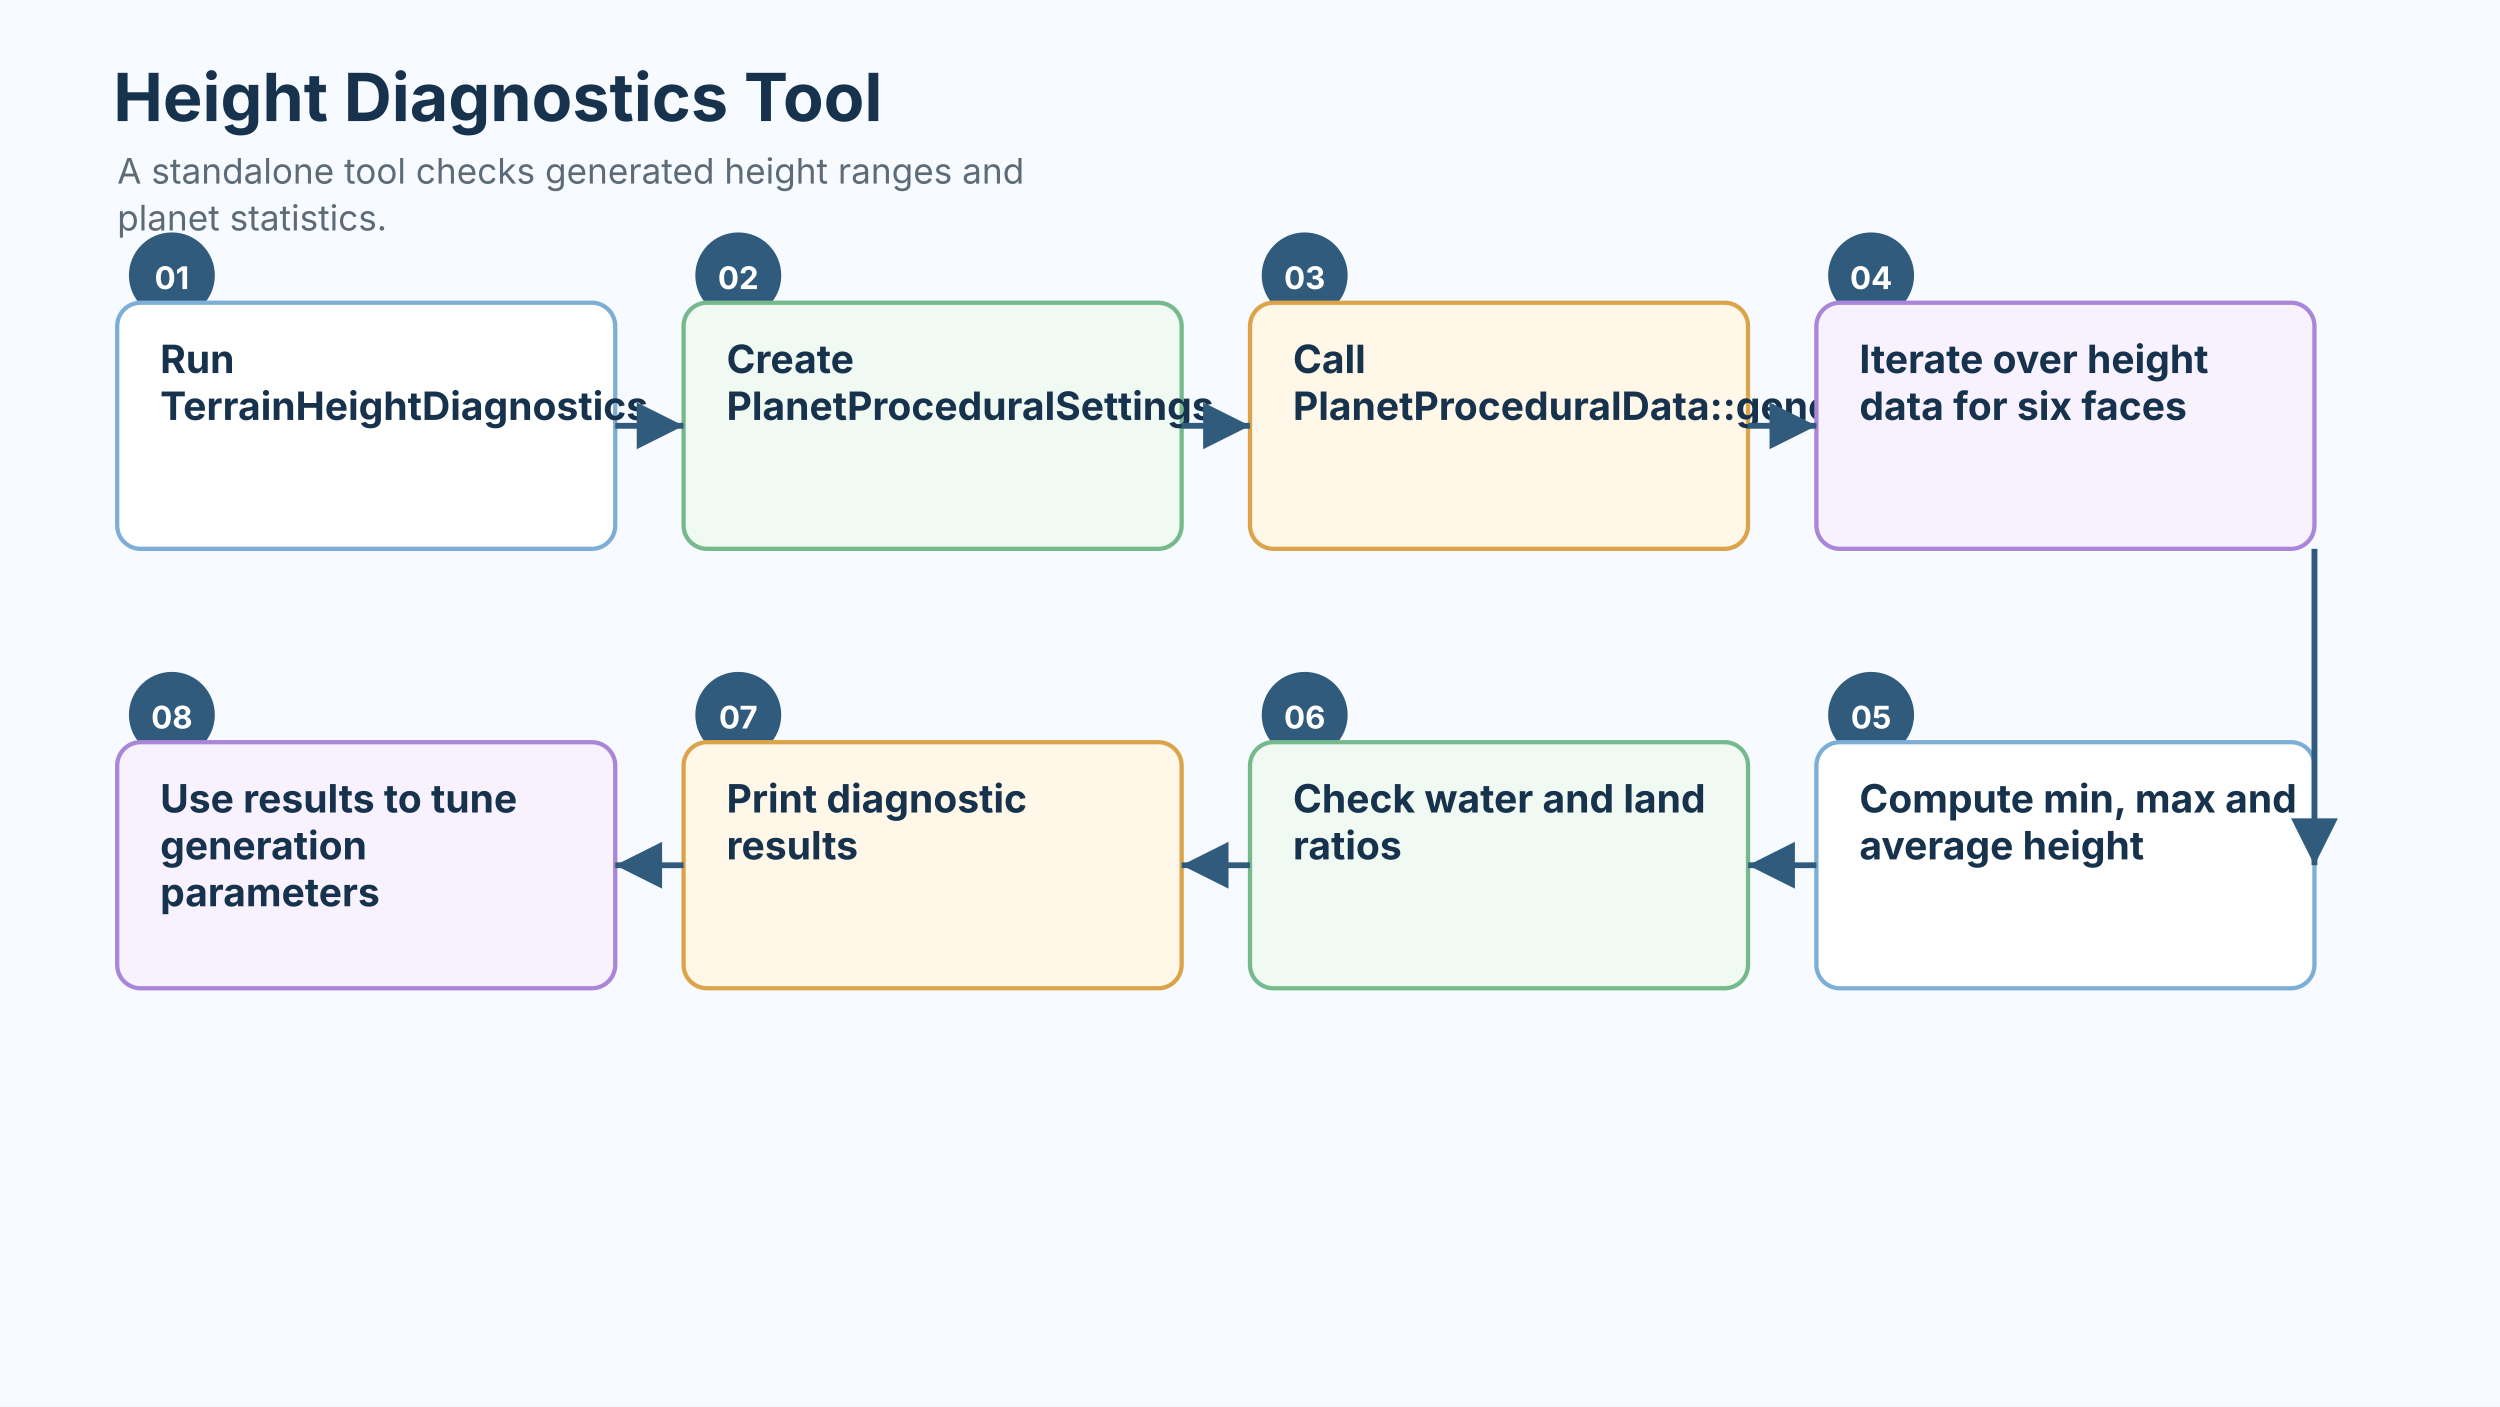
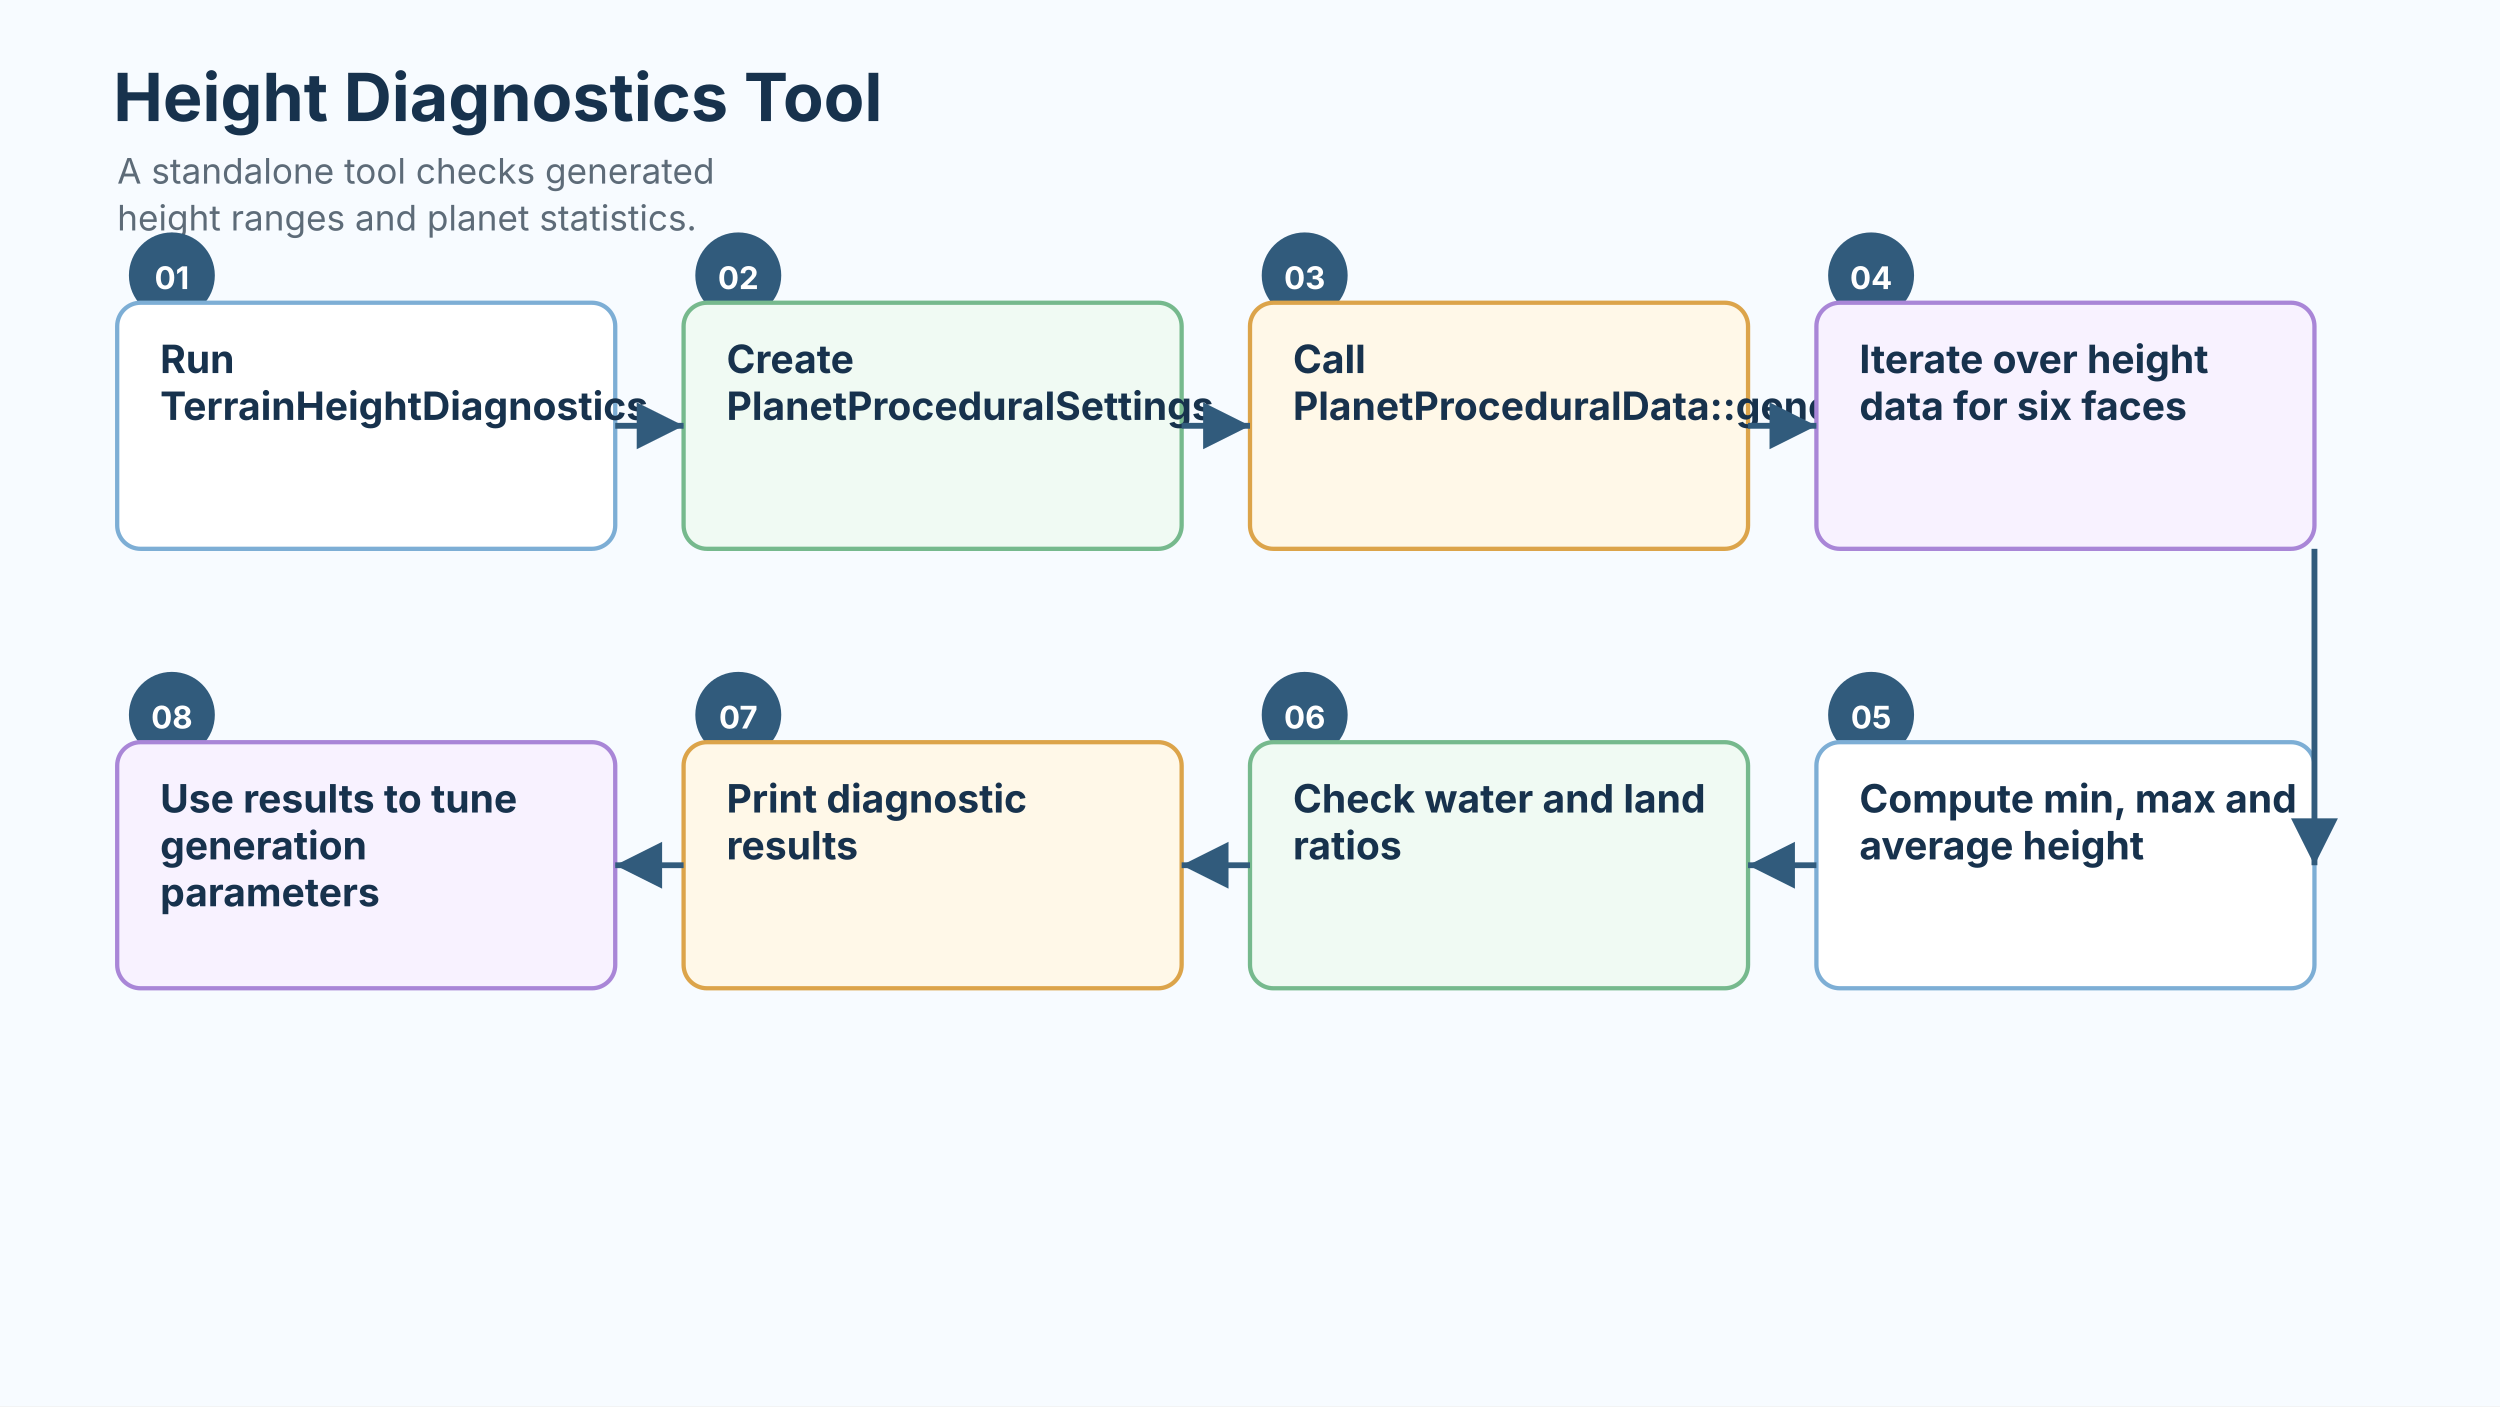
<svg xmlns="http://www.w3.org/2000/svg" width="1280" height="720" viewBox="0 0 1280 720" role="img" aria-labelledby="title desc">
  <defs>
    <marker id="arrow" markerWidth="12" markerHeight="12" refX="10" refY="6" orient="auto">
      <path d="M2,2 L10,6 L2,10 Z" fill="#315b7c" />
    </marker>
    <style>
      .bg{fill:#f7fbff}.title{font:700 34px Inter,Segoe UI,Arial,sans-serif;fill:#17324d}.sub{font:18px Inter,Segoe UI,Arial,sans-serif;fill:#5d6b78}
      .box{fill:#fff;stroke-width:2.2}.blue{stroke:#7daed5;fill:#ffffff}.green{stroke:#76b98d;fill:#f0faf3}.amber{stroke:#dca44a;fill:#fff8e8}.violet{stroke:#a986d7;fill:#f8f2ff}
      .label{font:700 20px Inter,Segoe UI,Arial,sans-serif;fill:#17324d}.small{font:16px Inter,Segoe UI,Arial,sans-serif;fill:#435464}.arrow{stroke:#315b7c;stroke-width:3;fill:none;marker-end:url(#arrow)}
      .numCircle{fill:#315b7c}.num{font:700 16px Inter,Segoe UI,Arial,sans-serif;fill:white}
    </style>
  </defs>
  <rect class="bg" width="1280" height="720" />
  <text class="title" x="58" y="62">Height Diagnostics Tool</text>
-   <text class="sub" x="60" y="94" text-anchor="start">A standalone tool checks generated height ranges and</text>
-   <text class="sub" x="60" y="118" text-anchor="start">planet statistics.</text>
+   <text class="sub" x="60" y="94" text-anchor="start">A standalone tool checks generated</text>
+   <text class="sub" x="60" y="118" text-anchor="start">height ranges and planet statistics.</text>
  <circle class="numCircle" cx="88" cy="141" r="22" />
  <text class="num" x="88" y="148" text-anchor="middle">01</text>
  <rect class="box blue" x="60" y="155" width="255" height="126" rx="12" />
  <text class="label" x="82" y="191" text-anchor="start">Run</text>
  <text class="label" x="82" y="215" text-anchor="start">TerrainHeightDiagnostics</text>
  <circle class="numCircle" cx="378" cy="141" r="22" />
  <text class="num" x="378" y="148" text-anchor="middle">02</text>
  <rect class="box green" x="350" y="155" width="255" height="126" rx="12" />
  <text class="label" x="372" y="191" text-anchor="start">Create</text>
  <text class="label" x="372" y="215" text-anchor="start">PlanetProceduralSettings</text>
  <path class="arrow" d="M315 218 C332 218, 332 218, 350 218" />
  <circle class="numCircle" cx="668" cy="141" r="22" />
  <text class="num" x="668" y="148" text-anchor="middle">03</text>
  <rect class="box amber" x="640" y="155" width="255" height="126" rx="12" />
  <text class="label" x="662" y="191" text-anchor="start">Call</text>
  <text class="label" x="662" y="215" text-anchor="start">PlanetProceduralData::generate()</text>
  <path class="arrow" d="M605 218 C622 218, 622 218, 640 218" />
  <circle class="numCircle" cx="958" cy="141" r="22" />
  <text class="num" x="958" y="148" text-anchor="middle">04</text>
  <rect class="box violet" x="930" y="155" width="255" height="126" rx="12" />
  <text class="label" x="952" y="191" text-anchor="start">Iterate over height</text>
  <text class="label" x="952" y="215" text-anchor="start">data for six faces</text>
  <path class="arrow" d="M895 218 C912 218, 912 218, 930 218" />
  <circle class="numCircle" cx="958" cy="366" r="22" />
  <text class="num" x="958" y="373" text-anchor="middle">05</text>
  <rect class="box blue" x="930" y="380" width="255" height="126" rx="12" />
  <text class="label" x="952" y="416" text-anchor="start">Compute min, max and</text>
  <text class="label" x="952" y="440" text-anchor="start">average height</text>
  <path class="arrow" d="M1185 281 L1185 338 L1185 338 L1185 443" />
  <circle class="numCircle" cx="668" cy="366" r="22" />
  <text class="num" x="668" y="373" text-anchor="middle">06</text>
  <rect class="box green" x="640" y="380" width="255" height="126" rx="12" />
  <text class="label" x="662" y="416" text-anchor="start">Check water and land</text>
  <text class="label" x="662" y="440" text-anchor="start">ratios</text>
  <path class="arrow" d="M930 443 C912 443, 912 443, 895 443" />
  <circle class="numCircle" cx="378" cy="366" r="22" />
  <text class="num" x="378" y="373" text-anchor="middle">07</text>
  <rect class="box amber" x="350" y="380" width="255" height="126" rx="12" />
  <text class="label" x="372" y="416" text-anchor="start">Print diagnostic</text>
  <text class="label" x="372" y="440" text-anchor="start">results</text>
  <path class="arrow" d="M640 443 C622 443, 622 443, 605 443" />
  <circle class="numCircle" cx="88" cy="366" r="22" />
  <text class="num" x="88" y="373" text-anchor="middle">08</text>
  <rect class="box violet" x="60" y="380" width="255" height="126" rx="12" />
  <text class="label" x="82" y="416" text-anchor="start">Use results to tune</text>
  <text class="label" x="82" y="440" text-anchor="start">generation</text>
  <text class="label" x="82" y="464" text-anchor="start">parameters</text>
  <path class="arrow" d="M350 443 C332 443, 332 443, 315 443" />
</svg>
